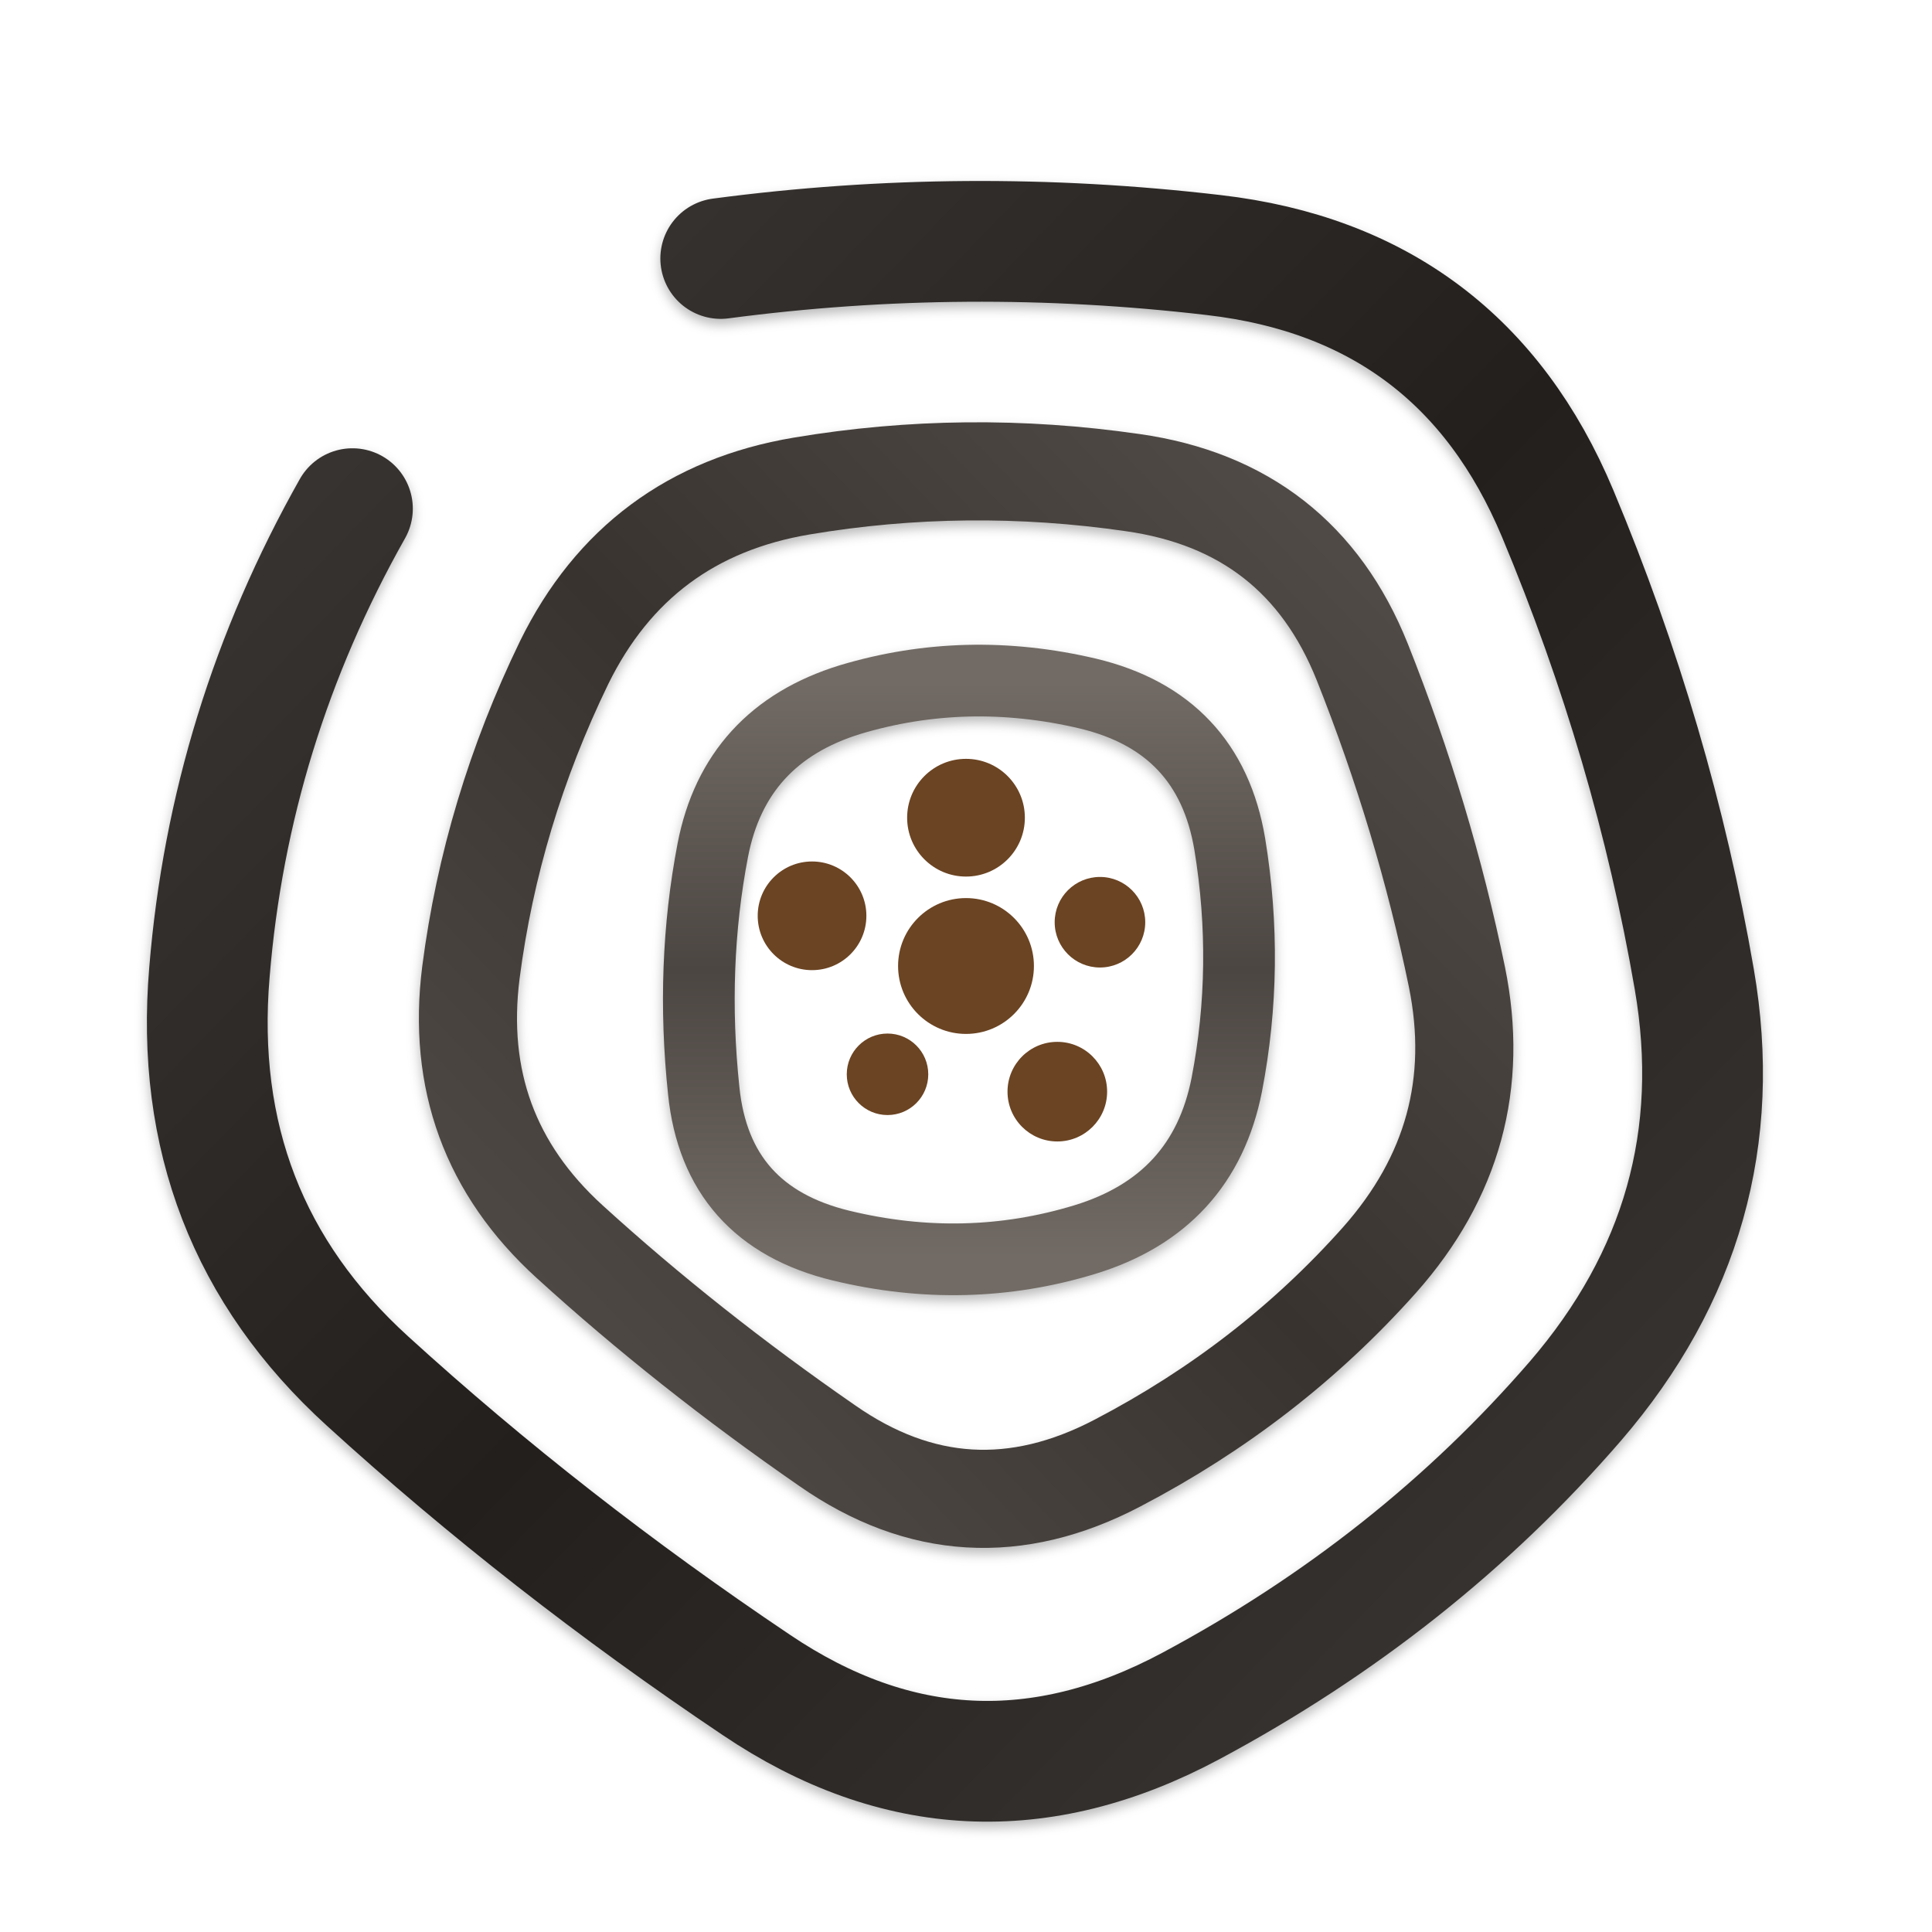
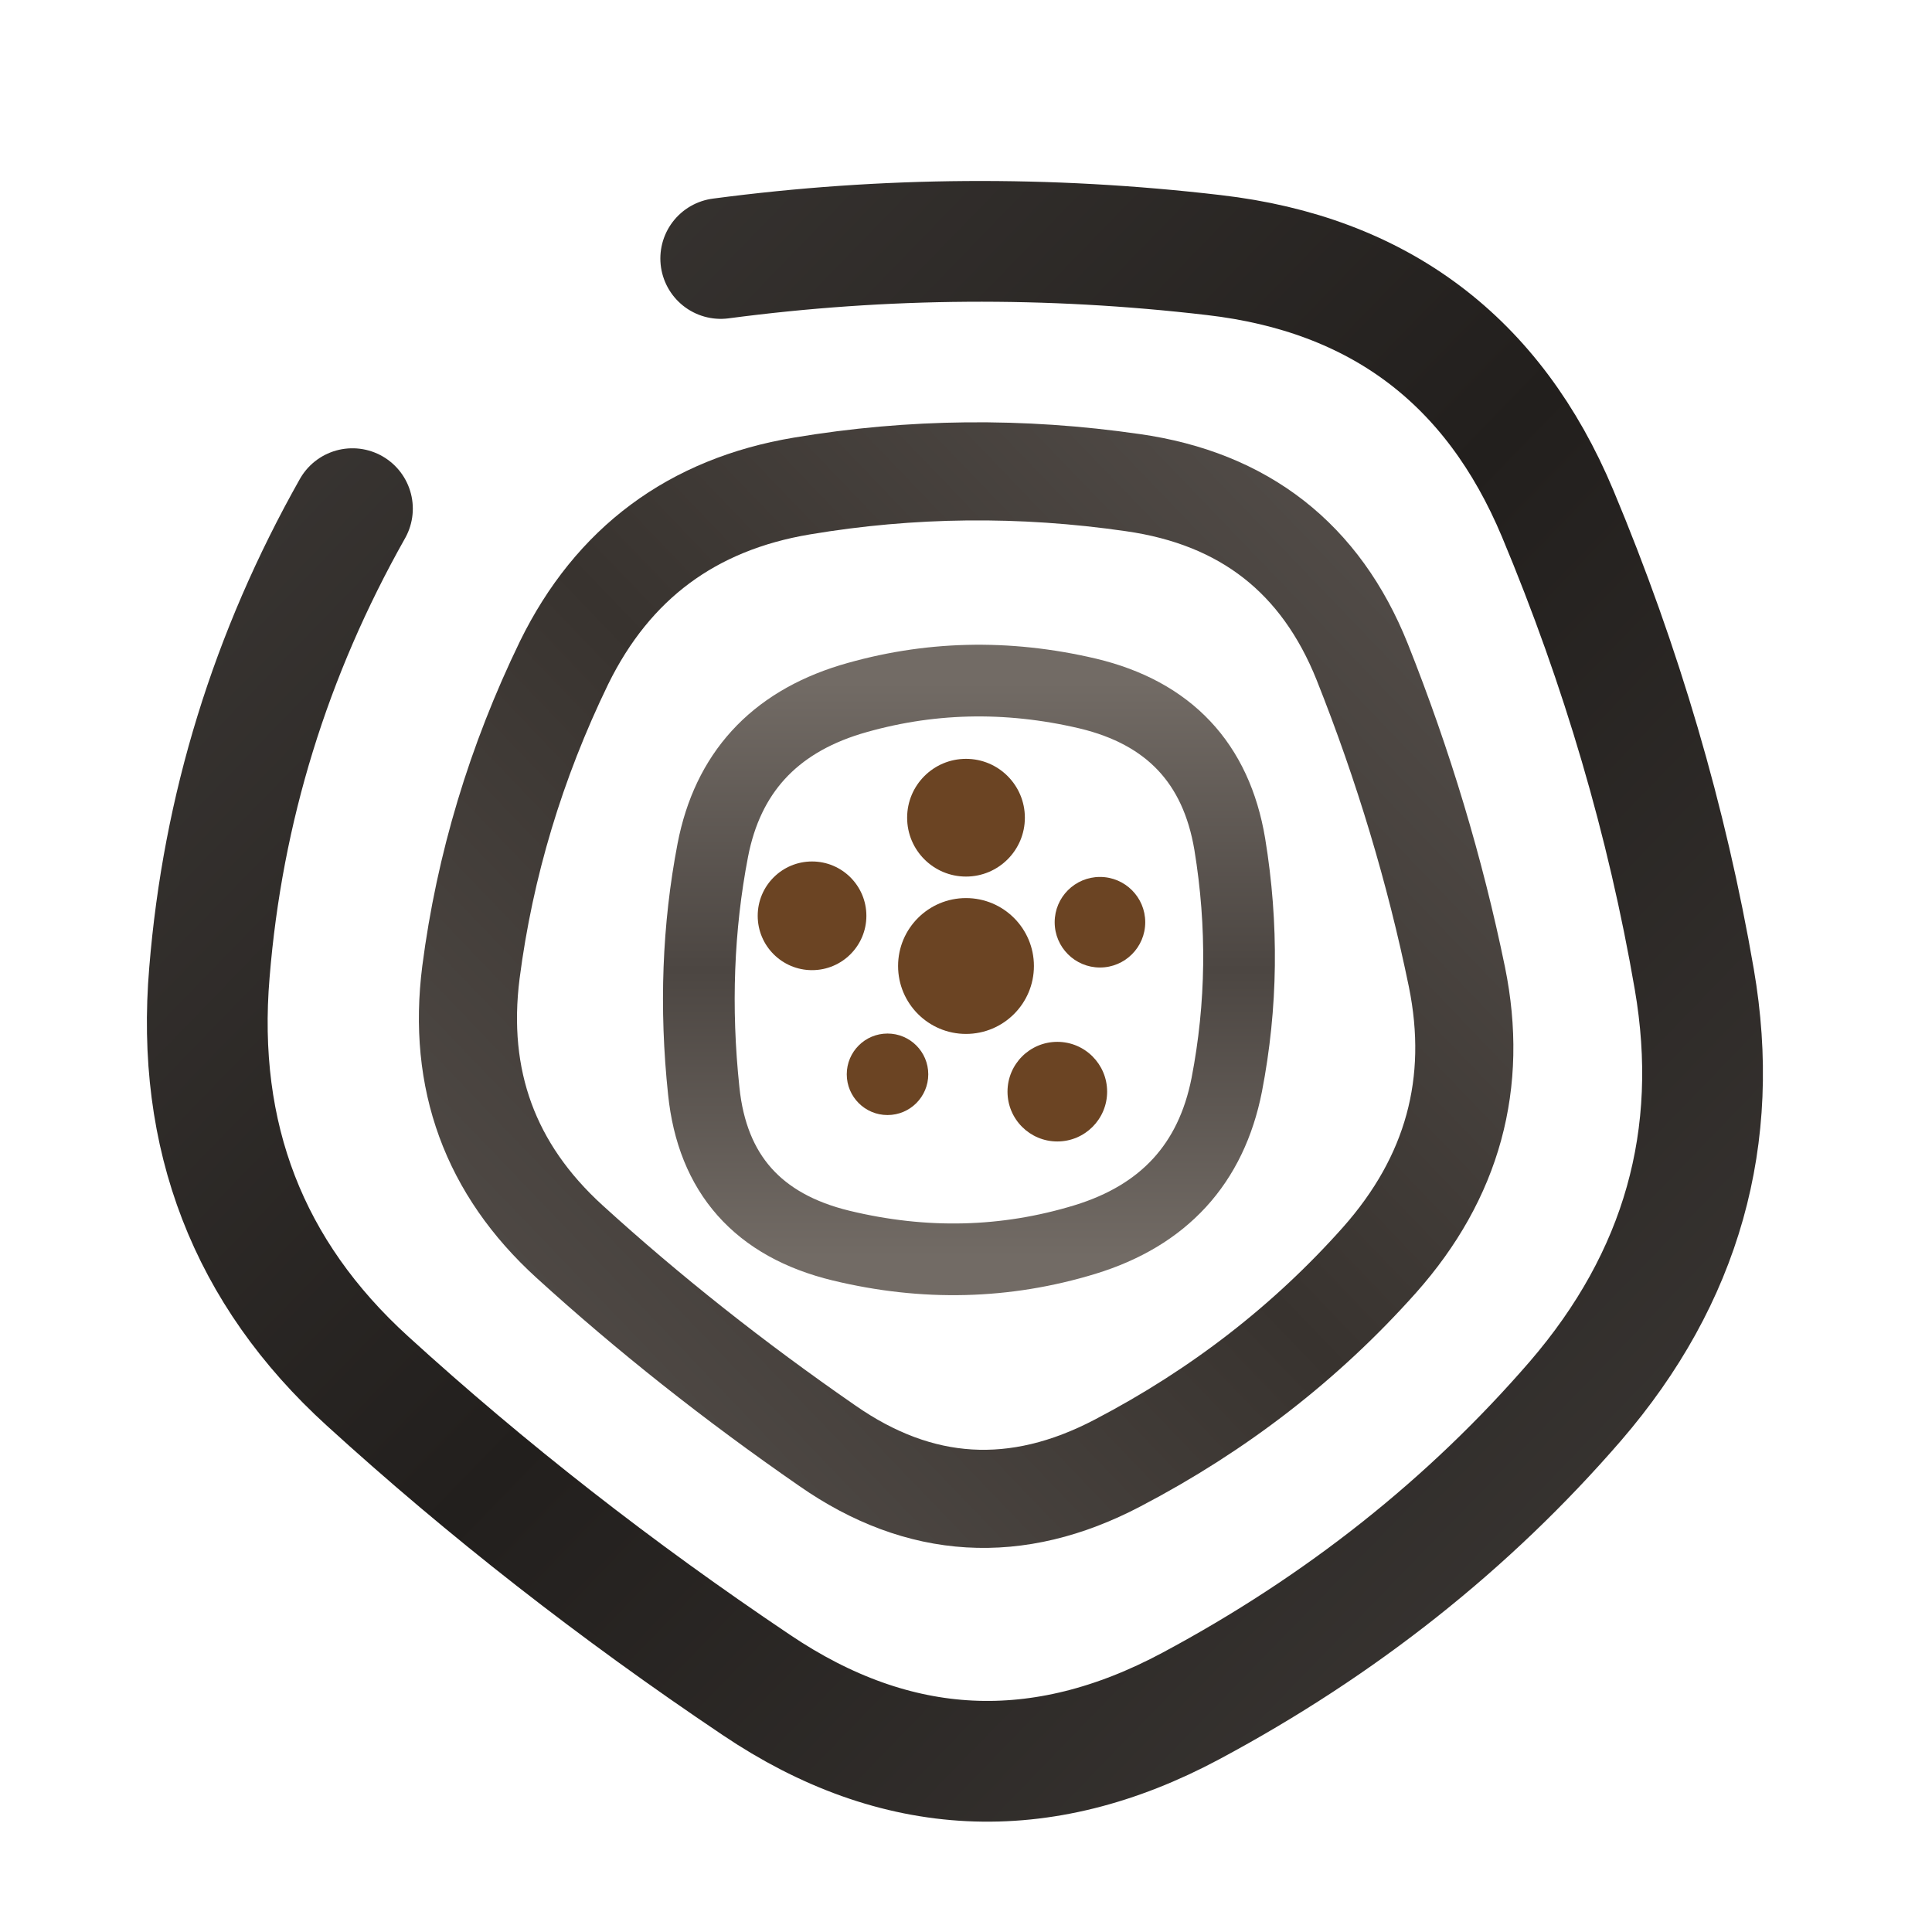
<svg xmlns="http://www.w3.org/2000/svg" viewBox="0 0 512 512" width="512" height="512">
  <defs>
    <linearGradient id="g-outer" x1="0%" y1="0%" x2="100%" y2="100%">
      <stop offset="0%" stop-color="#3d3936" />
      <stop offset="50%" stop-color="#221f1d" />
      <stop offset="100%" stop-color="#3d3936" />
    </linearGradient>
    <linearGradient id="g-middle" x1="0%" y1="100%" x2="100%" y2="0%">
      <stop offset="0%" stop-color="#56504c" />
      <stop offset="50%" stop-color="#38332f" />
      <stop offset="100%" stop-color="#56504c" />
    </linearGradient>
    <linearGradient id="g-inner" x1="0%" y1="0%" x2="0%" y2="100%">
      <stop offset="0%" stop-color="#726b65" />
      <stop offset="50%" stop-color="#4c4642" />
      <stop offset="100%" stop-color="#726b65" />
    </linearGradient>
    <linearGradient id="g-outer-dark" x1="0%" y1="0%" x2="100%" y2="100%">
      <stop offset="0%" stop-color="#c9c0b2" />
      <stop offset="50%" stop-color="#a89e8e" />
      <stop offset="100%" stop-color="#c9c0b2" />
    </linearGradient>
    <linearGradient id="g-middle-dark" x1="0%" y1="100%" x2="100%" y2="0%">
      <stop offset="0%" stop-color="#bcb2a4" />
      <stop offset="50%" stop-color="#968c7c" />
      <stop offset="100%" stop-color="#bcb2a4" />
    </linearGradient>
    <linearGradient id="g-inner-dark" x1="0%" y1="0%" x2="0%" y2="100%">
      <stop offset="0%" stop-color="#a99f8f" />
      <stop offset="50%" stop-color="#847a6a" />
      <stop offset="100%" stop-color="#a99f8f" />
    </linearGradient>
-     <filter id="depth" x="-20%" y="-20%" width="140%" height="140%" color-interpolation-filters="sRGB">
-       <feGaussianBlur in="SourceAlpha" stdDeviation="1.5" result="blur" />
-       <feOffset in="blur" dx="0" dy="1.5" result="offset-blur" />
-       <feFlood flood-color="#000000" flood-opacity="0.28" result="color" />
-       <feComposite in="color" in2="offset-blur" operator="in" />
-     </filter>
  </defs>
  <style>
    .outer  { stroke: url(#g-outer); }
    .middle { stroke: url(#g-middle); }
    .inner  { stroke: url(#g-inner); }
    .hut    { fill: #6b4423; }
    @media (prefers-color-scheme: dark) {
      .outer  { stroke: url(#g-outer-dark); }
      .middle { stroke: url(#g-middle-dark); }
      .inner  { stroke: url(#g-inner-dark); }
      .hut    { fill: #c9944f; }
    }

    .enter {
      transform-box: view-box;
      transform-origin: 256px 256px;
      animation: enter 0.6s cubic-bezier(.22,1,.36,1) both;
    }
    @keyframes enter {
      0%   { opacity: 0; transform: scale(0.82); }
      100% { opacity: 1; transform: scale(1); }
    }

    .outer, .middle, .inner, .huts {
      transform-box: view-box;
      transform-origin: 256px 256px;
      animation-timing-function: linear;
      animation-iteration-count: infinite;
      animation-delay: 0.6s;
      animation-fill-mode: backwards;
      will-change: transform;
    }
    .outer  { animation-name: spin-cw;  animation-duration: 16s; }
    .middle { animation-name: spin-ccw; animation-duration: 8s; }
    .inner  { animation-name: spin-cw;  animation-duration: 4s; }
    .huts   { animation-name: spin-ccw; animation-duration: 8s; }
    @keyframes spin-cw  { to { transform: rotate(360deg); } }
    @keyframes spin-ccw { to { transform: rotate(-360deg); } }

    @media (prefers-reduced-motion: reduce) {
      .enter { animation: none; }
      .outer, .middle, .inner, .huts { animation: none; }
    }
  </style>
  <g class="enter">
-     <g filter="url(#depth)">
-       <path fill="none" stroke="#000000" stroke-width="32" stroke-linecap="round" d="M 191.0 68.5 Q 256.0 59.9 321.7 67.6 Q 387.3 75.2 412.8 136.1                Q 438.2 196.8 449.0 259.5 Q 459.8 322.2 417.5 371.3                Q 375.2 420.2 315.6 452.1 Q 256.0 484.0 200.4 446.5                Q 144.7 409.1 97.4 366.0 Q 50.0 322.9 55.5 257.7                Q 60.8 192.6 93.4 134.8" />
-       <path fill="none" stroke="#000000" stroke-width="26" d="M 212.5 128.8 Q 256.0 121.5 300.2 127.9 Q 344.5 134.2 361.0 175.4                Q 377.4 216.6 386.1 258.9 Q 394.7 301.1 365.6 333.9                Q 336.4 366.7 296.2 387.7 Q 256.0 408.8 219.2 383.1                Q 182.2 357.5 150.9 329.0 Q 119.4 300.3 124.8 257.7                Q 130.3 215.2 149.5 175.6 Q 168.9 136.1 212.5 128.8 Z" />
-       <path fill="none" stroke="#000000" stroke-width="19" d="M 225.3 185.4 Q 256.0 176.2 288.3 183.8 Q 320.5 191.5 325.9 223.7                Q 331.2 256.0 325.1 287.5 Q 318.9 318.9 287.5 328.5                Q 256.0 338.1 222.9 330.1 Q 189.9 322.1 186.5 289.1                Q 183.0 256.0 188.9 225.3 Q 194.8 194.8 225.3 185.4 Z" />
-     </g>
    <path class="outer" fill="none" stroke-width="32" stroke-linecap="round" d="M 191.0 68.5 Q 256.0 59.9 321.7 67.6 Q 387.3 75.2 412.8 136.1              Q 438.2 196.8 449.0 259.5 Q 459.8 322.2 417.5 371.3              Q 375.2 420.2 315.6 452.1 Q 256.0 484.0 200.4 446.5              Q 144.7 409.1 97.4 366.0 Q 50.0 322.9 55.5 257.7              Q 60.8 192.6 93.4 134.8" />
    <path class="middle" fill="none" stroke-width="26" d="M 212.5 128.8 Q 256.0 121.5 300.2 127.9 Q 344.5 134.2 361.0 175.4              Q 377.4 216.6 386.1 258.9 Q 394.7 301.1 365.6 333.9              Q 336.4 366.7 296.2 387.7 Q 256.0 408.8 219.2 383.1              Q 182.2 357.5 150.9 329.0 Q 119.4 300.3 124.8 257.7              Q 130.3 215.2 149.5 175.6 Q 168.9 136.1 212.5 128.8 Z" />
    <path class="inner" fill="none" stroke-width="19" d="M 225.3 185.4 Q 256.0 176.2 288.3 183.8 Q 320.5 191.5 325.9 223.7              Q 331.2 256.0 325.1 287.5 Q 318.9 318.9 287.5 328.5              Q 256.0 338.1 222.9 330.1 Q 189.9 322.1 186.5 289.1              Q 183.0 256.0 188.9 225.3 Q 194.8 194.8 225.3 185.4 Z" />
    <g class="huts">
      <circle class="hut" cx="256.0" cy="216.7" r="15.6" />
      <circle class="hut" cx="291.5" cy="244.4" r="12.0" />
      <circle class="hut" cx="280.2" cy="289.3" r="13.2" />
      <circle class="hut" cx="235.2" cy="284.7" r="10.8" />
      <circle class="hut" cx="215.2" cy="242.7" r="14.4" />
    </g>
    <circle class="hut" cx="256.0" cy="256.0" r="18.0" />
  </g>
</svg>
